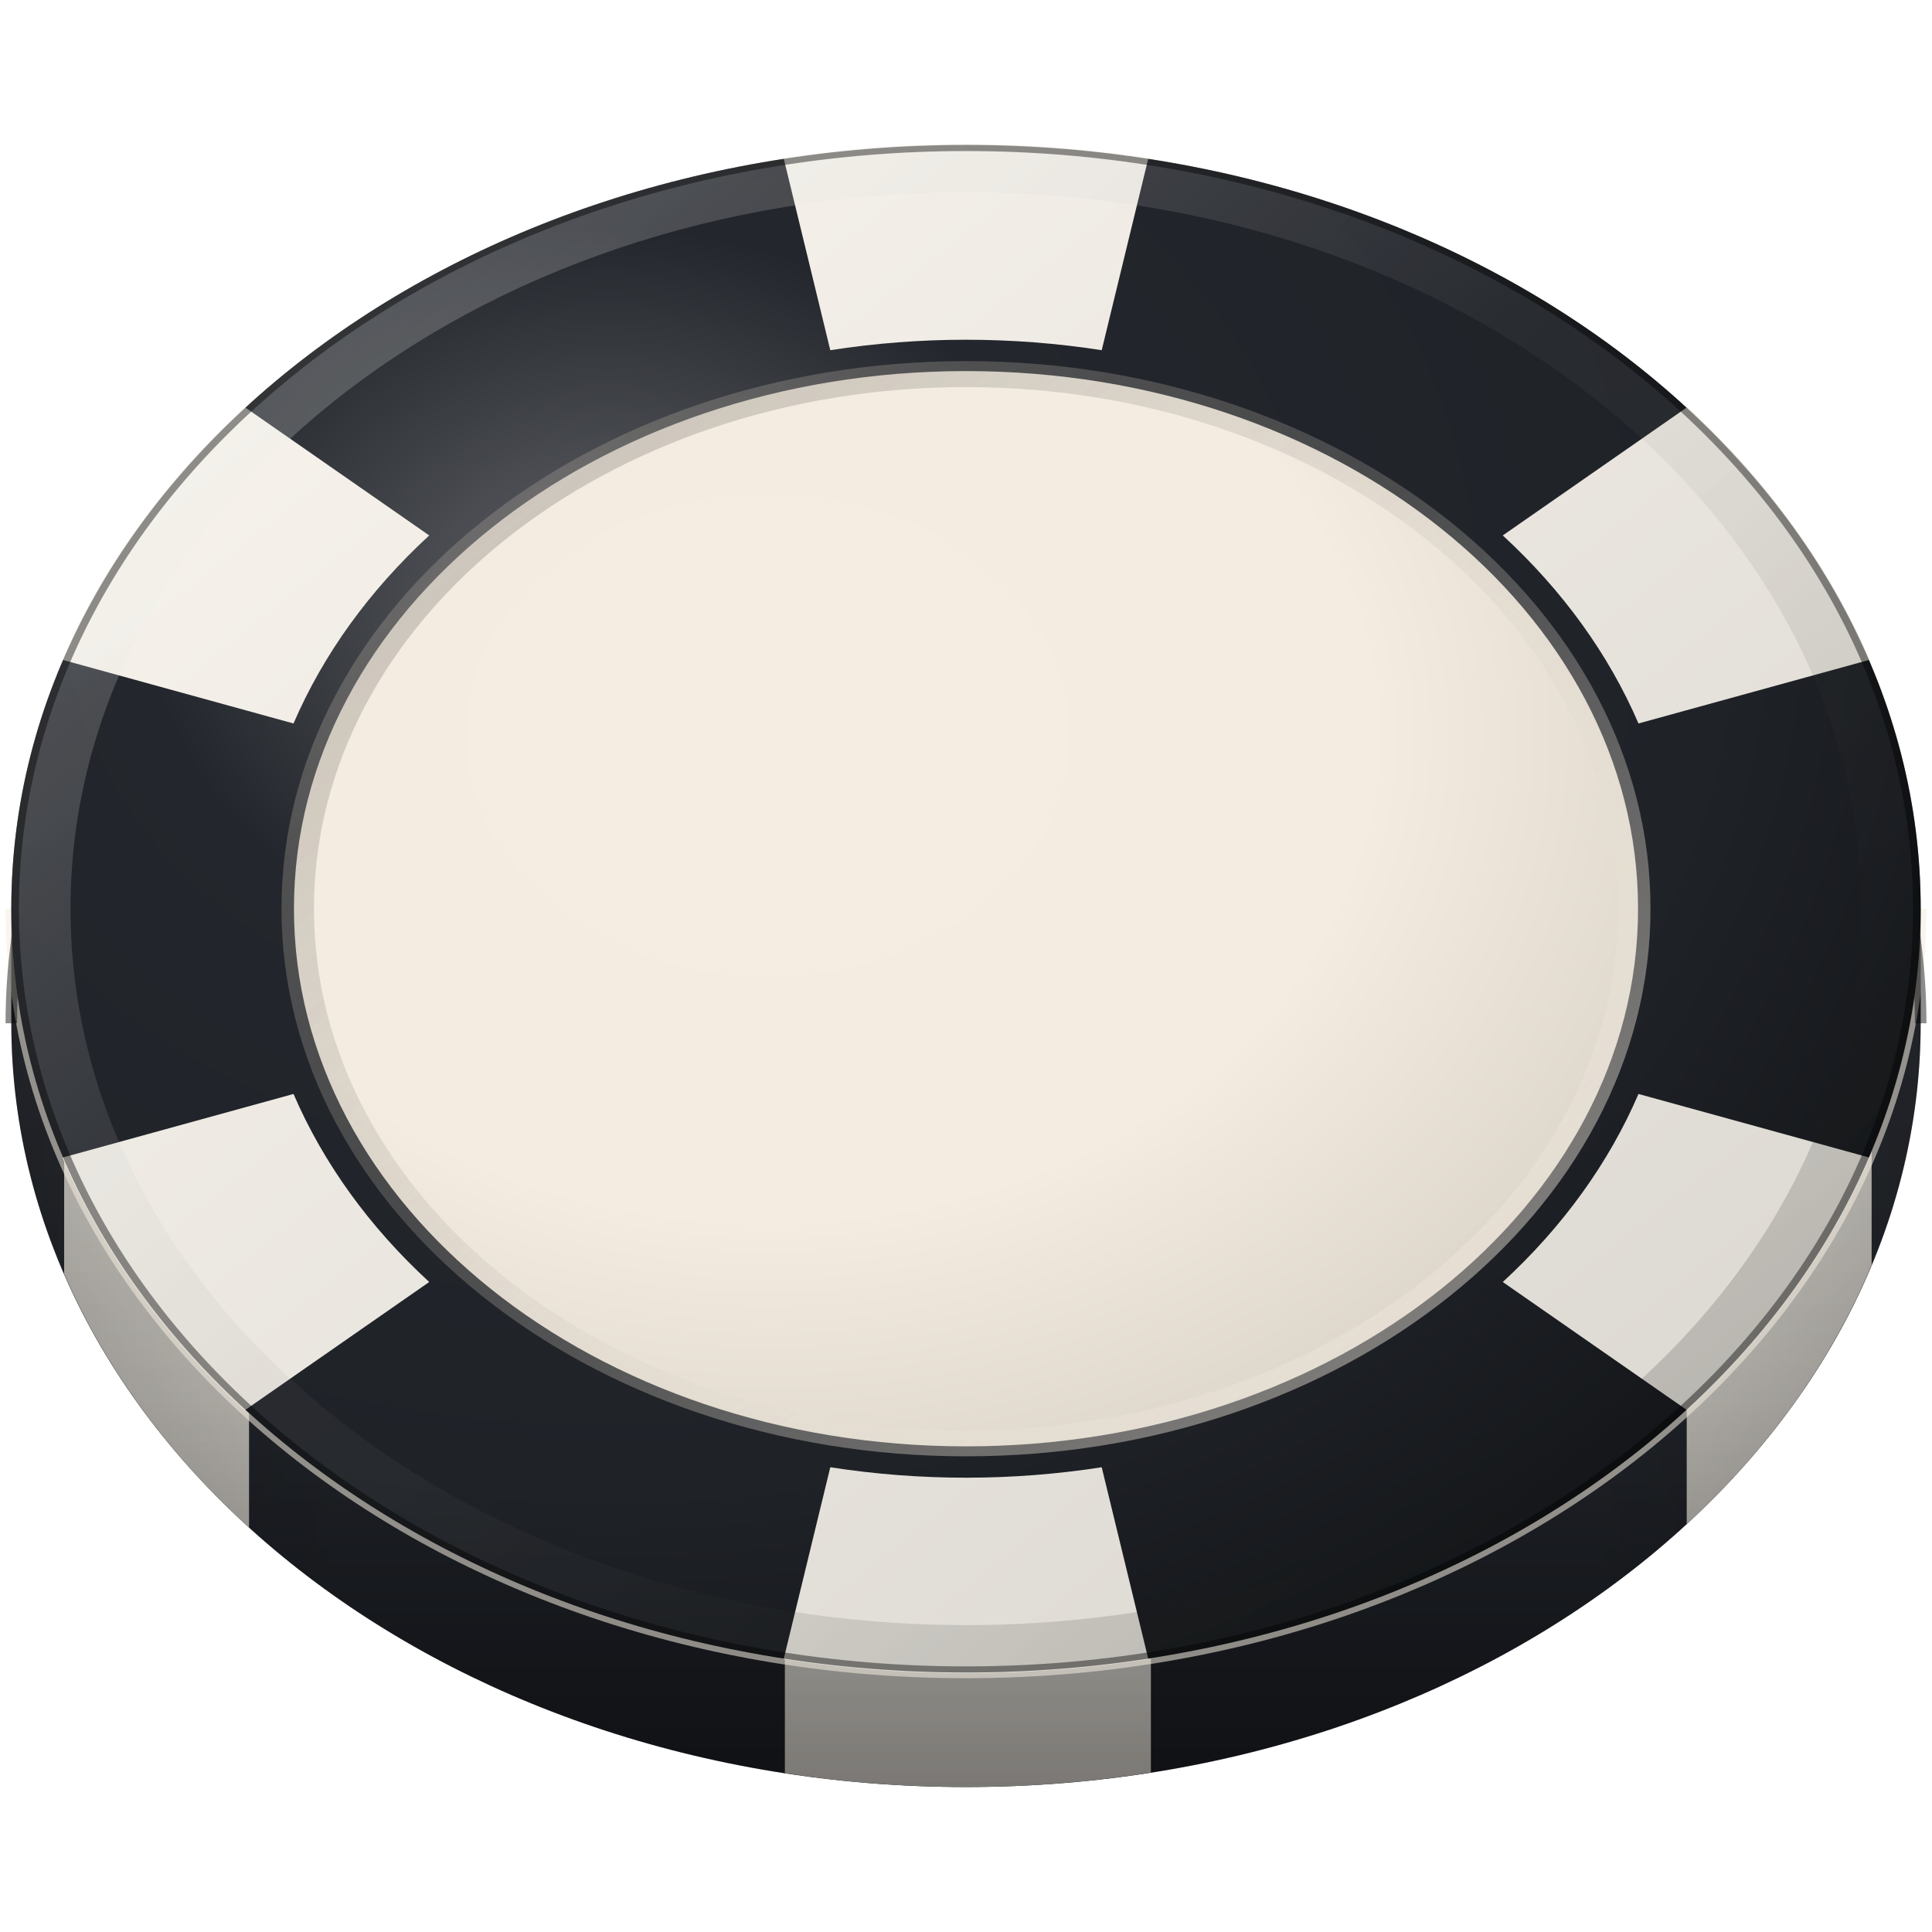
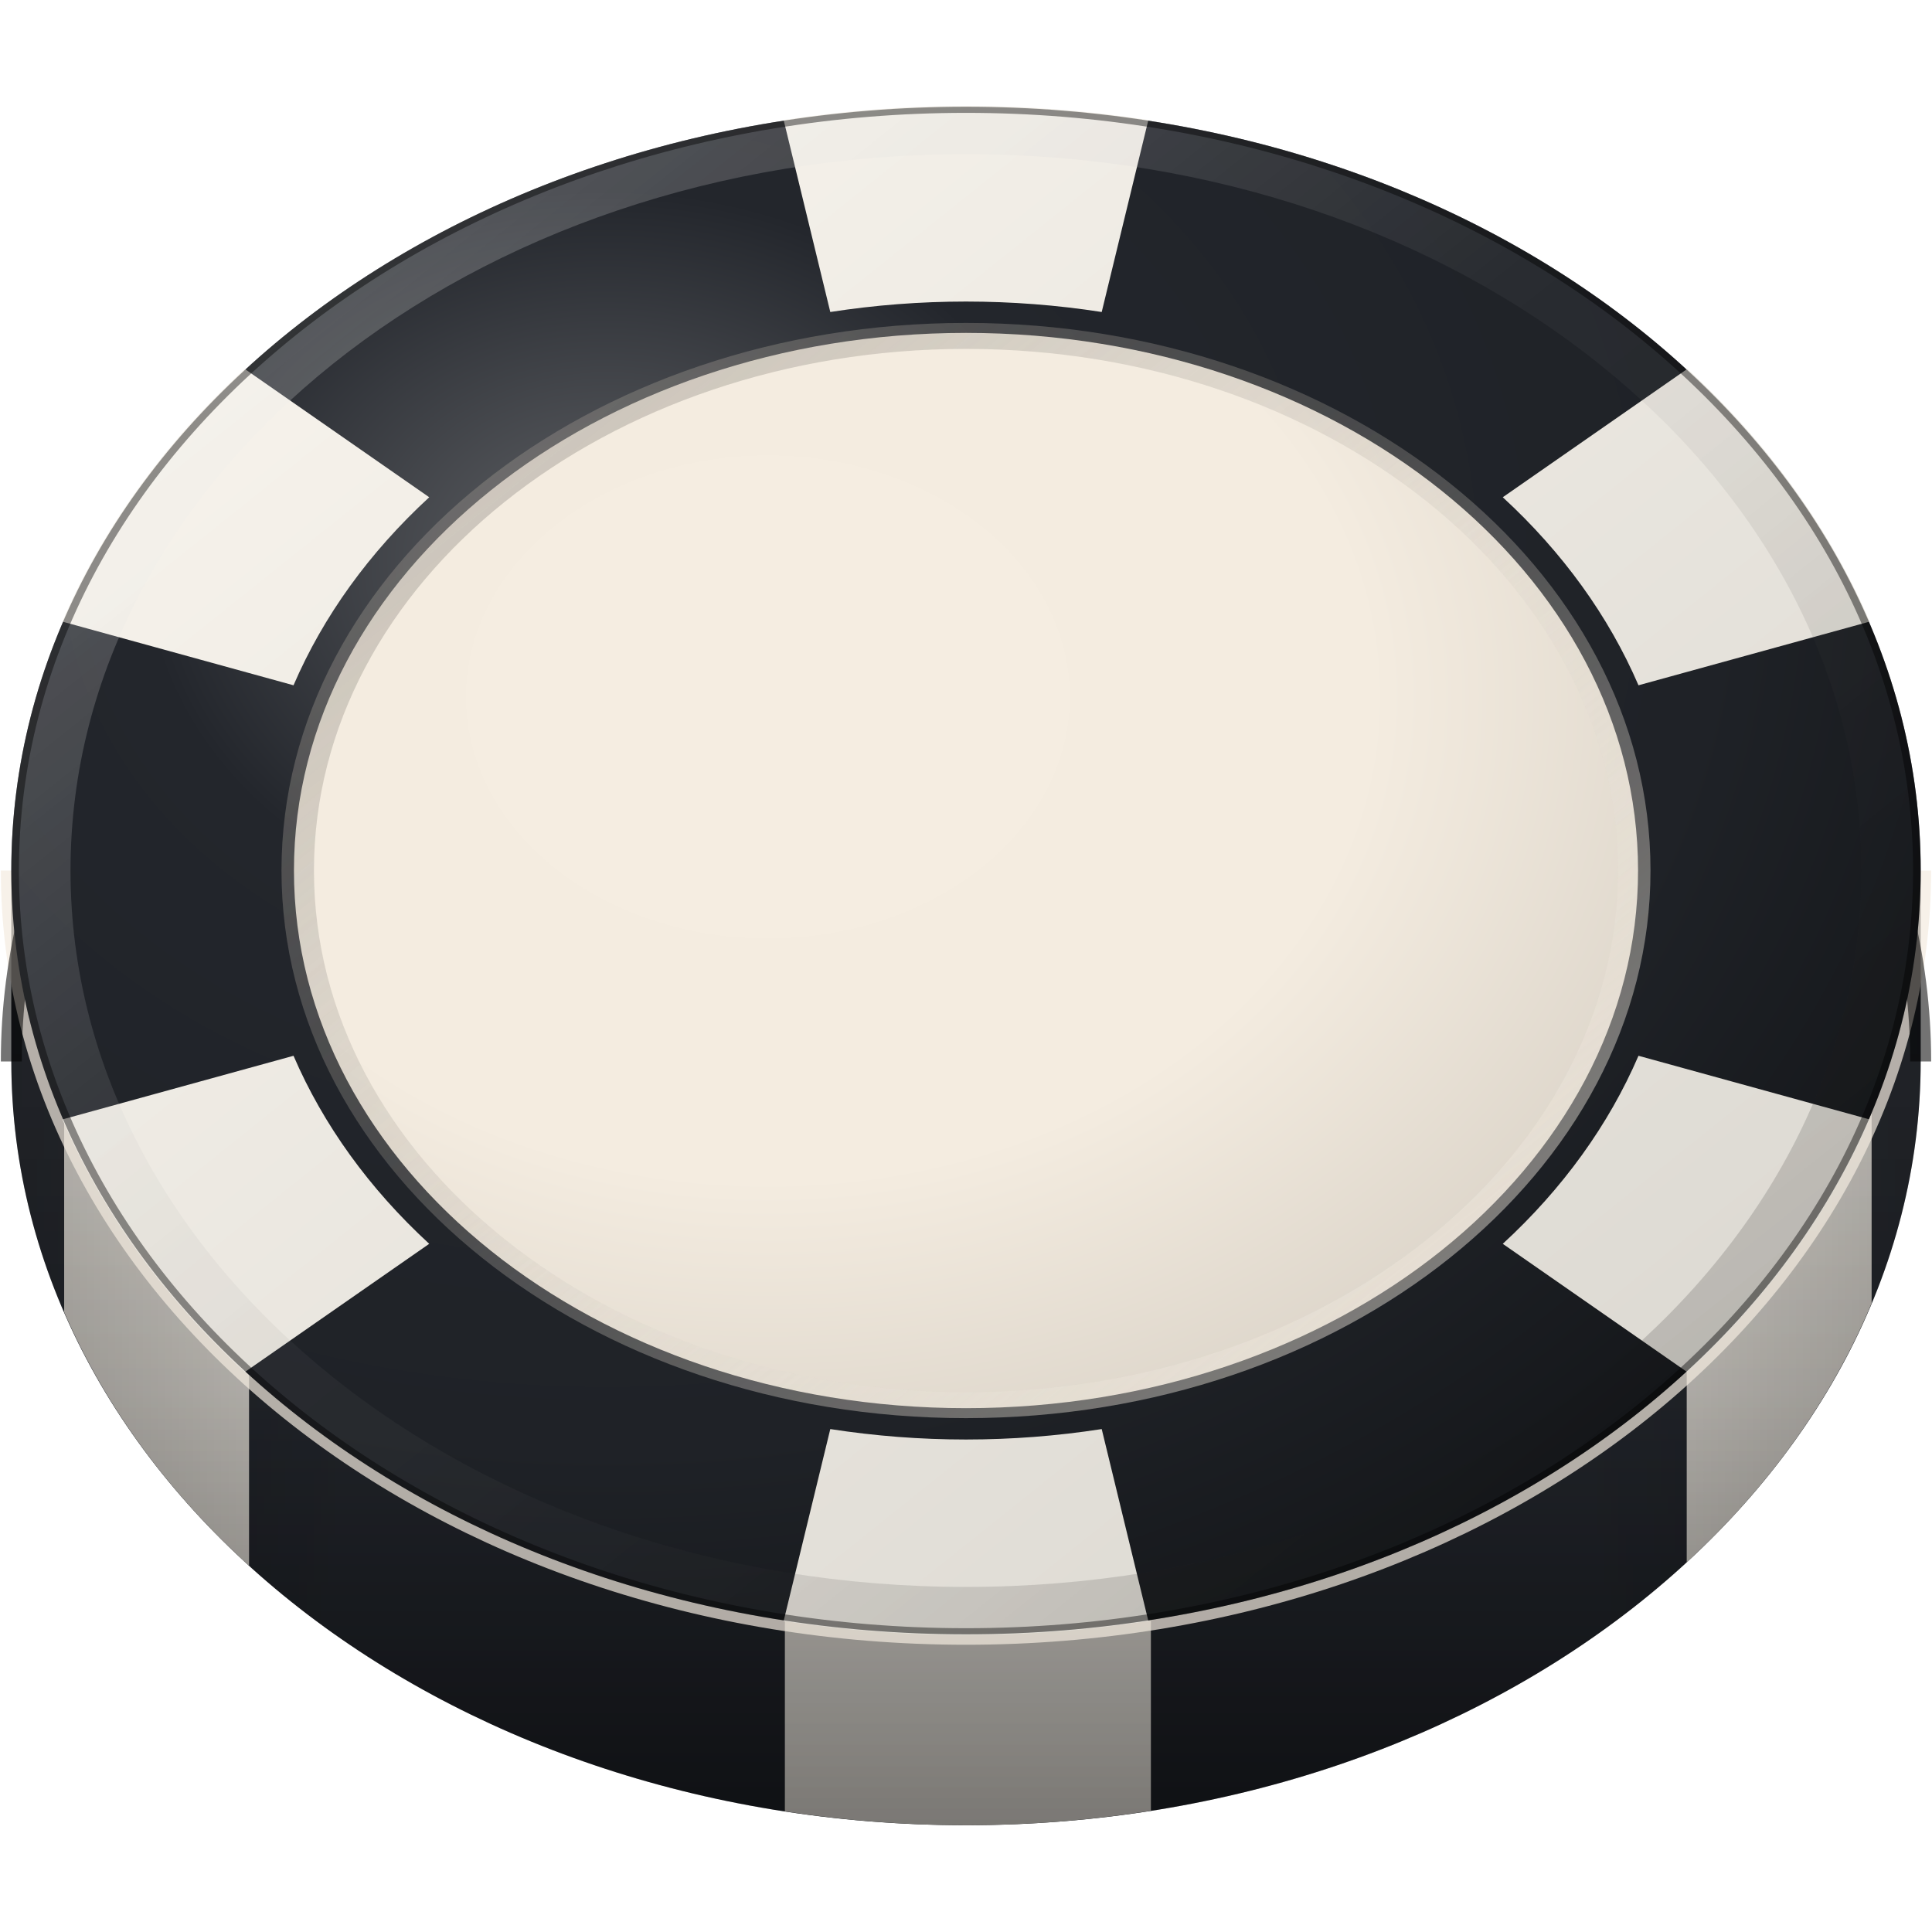
<svg xmlns="http://www.w3.org/2000/svg" width="1024" height="1024" viewBox="0 0 1024 1024">
  <defs>
    <radialGradient id="body" gradientUnits="userSpaceOnUse" cx="322.0" cy="307.0" r="819.7">
      <stop offset="0.000" stop-color="#606266" />
      <stop offset="0.300" stop-color="#23262c" />
      <stop offset="0.720" stop-color="#1f2227" />
      <stop offset="1.000" stop-color="#131518" />
    </radialGradient>
    <radialGradient id="inlay" gradientUnits="userSpaceOnUse" cx="407.0" cy="397.0" r="581.9">
      <stop offset="0.000" stop-color="#f5ede1" />
      <stop offset="0.550" stop-color="#f4ece0" />
      <stop offset="1.000" stop-color="#d6cfc4" />
    </radialGradient>
    <linearGradient id="ins" gradientUnits="userSpaceOnUse" x1="6.0" y1="6.0" x2="1018.0" y2="1018.0">
      <stop offset="0.000" stop-color="#fbf7f0" stop-opacity="1.00" />
      <stop offset="1.000" stop-color="#d8d5ce" stop-opacity="1.00" />
    </linearGradient>
    <linearGradient id="sheen" gradientUnits="userSpaceOnUse" x1="6.0" y1="6.0" x2="1018.0" y2="1018.0">
      <stop offset="0.000" stop-color="#ffffff" stop-opacity="0.30" />
      <stop offset="0.450" stop-color="#ffffff" stop-opacity="0.05" />
      <stop offset="1.000" stop-color="#ffffff" stop-opacity="0.00" />
    </linearGradient>
    <linearGradient id="shade" gradientUnits="userSpaceOnUse" x1="6.0" y1="6.0" x2="1018.0" y2="1018.0">
      <stop offset="0.000" stop-color="#000000" stop-opacity="0.00" />
      <stop offset="0.550" stop-color="#000000" stop-opacity="0.05" />
      <stop offset="1.000" stop-color="#000000" stop-opacity="0.22" />
    </linearGradient>
    <linearGradient id="stepdark" gradientUnits="userSpaceOnUse" x1="6.0" y1="6.0" x2="1018.0" y2="1018.0">
      <stop offset="0.000" stop-color="#88837c" stop-opacity="0.62" />
      <stop offset="0.550" stop-color="#88837c" stop-opacity="0.10" />
      <stop offset="1.000" stop-color="#88837c" stop-opacity="0.00" />
    </linearGradient>
    <linearGradient id="steplight" gradientUnits="userSpaceOnUse" x1="6.0" y1="6.0" x2="1018.0" y2="1018.0">
      <stop offset="0.000" stop-color="#f6efe4" stop-opacity="0.00" />
      <stop offset="0.450" stop-color="#f6efe4" stop-opacity="0.10" />
      <stop offset="1.000" stop-color="#f6efe4" stop-opacity="0.70" />
    </linearGradient>
-     <linearGradient id="oblband" gradientUnits="userSpaceOnUse" x1="512.0" y1="481.6" x2="512.0" y2="947.2">
+     <linearGradient id="oblband" gradientUnits="userSpaceOnUse" x1="512.0" y1="461.4" x2="512.0" y2="967.4">
      <stop offset="0.000" stop-color="#2d3036" stop-opacity="1.00" />
      <stop offset="0.550" stop-color="#23262c" stop-opacity="1.00" />
      <stop offset="1.000" stop-color="#15171b" stop-opacity="1.00" />
    </linearGradient>
-     <linearGradient id="oblins" gradientUnits="userSpaceOnUse" x1="512.0" y1="481.6" x2="512.0" y2="947.2">
+     <linearGradient id="oblins" gradientUnits="userSpaceOnUse" x1="512.0" y1="461.4" x2="512.0" y2="967.4">
      <stop offset="0.000" stop-color="#fbf7ef" stop-opacity="1.00" />
      <stop offset="1.000" stop-color="#a29f9a" stop-opacity="1.00" />
    </linearGradient>
-     <linearGradient id="oblshade" gradientUnits="userSpaceOnUse" x1="512.0" y1="481.6" x2="512.0" y2="947.2">
+     <linearGradient id="oblshade" gradientUnits="userSpaceOnUse" x1="512.0" y1="461.4" x2="512.0" y2="967.4">
      <stop offset="0.000" stop-color="#000000" stop-opacity="0.00" />
      <stop offset="0.550" stop-color="#000000" stop-opacity="0.06" />
      <stop offset="1.000" stop-color="#000000" stop-opacity="0.22" />
    </linearGradient>
    <linearGradient id="oblside" gradientUnits="userSpaceOnUse" x1="6.0" y1="512.0" x2="1018.0" y2="512.0">
      <stop offset="0.000" stop-color="#000000" stop-opacity="0.22" />
      <stop offset="0.180" stop-color="#000000" stop-opacity="0.03" />
      <stop offset="0.820" stop-color="#000000" stop-opacity="0.03" />
      <stop offset="1.000" stop-color="#000000" stop-opacity="0.22" />
    </linearGradient>
  </defs>
-   <path d="M 6.00 481.64 A 506.00 404.80 0 0 0 1018.00 481.64 L 1018.00 542.36 A 506.00 404.80 0 0 1 6.00 542.36 Z" fill="url(#oblband)" />
-   <path d="M 34.00 614.43 A 506.00 404.80 0 0 0 132.00 748.94 L 132.00 809.66 A 506.00 404.80 0 0 1 34.00 675.15 Z" fill="url(#oblins)" />
-   <path d="M 416.00 879.09 A 506.00 404.80 0 0 0 610.00 878.78 L 610.00 939.50 A 506.00 404.80 0 0 1 416.00 939.81 Z" fill="url(#oblins)" />
-   <path d="M 894.00 747.11 A 506.00 404.80 0 0 0 992.00 609.73 L 992.00 670.45 A 506.00 404.80 0 0 1 894.00 807.83 Z" fill="url(#oblins)" />
-   <path d="M 6.00 481.64 A 506.00 404.80 0 0 0 1018.00 481.64 L 1018.00 542.36 A 506.00 404.80 0 0 1 6.00 542.36 Z" fill="url(#oblshade)" />
-   <path d="M 6.00 481.64 A 506.00 404.80 0 0 0 1018.00 481.64 L 1018.00 542.36 A 506.00 404.80 0 0 1 6.00 542.36 Z" fill="url(#oblside)" />
-   <path d="M 6.00 481.64 A 506.00 404.80 0 0 0 1018.00 481.64" fill="none" stroke="#f4ece0" stroke-opacity="0.55" stroke-width="6.1" />
-   <path d="M 1018.00 542.36 A 506.00 404.80 0 0 0 6.00 542.36" fill="none" stroke="#000000" stroke-opacity="0.45" stroke-width="6.1" />
-   <g transform="translate(0 72.04) scale(1 0.8)">
+   <path d="M 6.00 461.40 A 506.00 404.80 0 0 0 1018.00 461.40 L 1018.00 562.60 A 506.00 404.80 0 0 1 6.00 562.60 Z" fill="url(#oblband)" />
+   <path d="M 34.00 594.19 A 506.00 404.80 0 0 0 132.00 728.70 L 132.00 829.90 A 506.00 404.80 0 0 1 34.00 695.39 Z" fill="url(#oblins)" />
+   <path d="M 416.00 858.85 A 506.00 404.80 0 0 0 610.00 858.54 L 610.00 959.74 A 506.00 404.80 0 0 1 416.00 960.05 Z" fill="url(#oblins)" />
+   <path d="M 894.00 726.87 A 506.00 404.80 0 0 0 992.00 589.49 L 992.00 690.69 A 506.00 404.80 0 0 1 894.00 828.07 Z" fill="url(#oblins)" />
+   <path d="M 6.00 461.40 A 506.00 404.80 0 0 0 1018.00 461.40 L 1018.00 562.60 A 506.00 404.80 0 0 1 6.00 562.60 Z" fill="url(#oblshade)" />
+   <path d="M 6.00 461.40 A 506.00 404.80 0 0 0 1018.00 461.40 L 1018.00 562.60 A 506.00 404.80 0 0 1 6.00 562.60 Z" fill="url(#oblside)" />
+   <path d="M 6.00 461.40 A 506.00 404.80 0 0 0 1018.00 461.40" fill="none" stroke="#f4ece0" stroke-opacity="0.70" stroke-width="11.1" />
+   <path d="M 1018.00 562.60 A 506.00 404.80 0 0 0 6.00 562.60" fill="none" stroke="#000000" stroke-opacity="0.55" stroke-width="11.1" />
+   <g transform="translate(0 51.80) scale(1 0.8)">
    <circle cx="512.0" cy="512.0" r="506.0" fill="url(#body)" />
    <path d="M 415.35 14.80 A 506.51 506.51 0 0 1 608.65 14.80 L 583.93 141.96 A 376.97 376.97 0 0 0 440.07 141.96 Z" fill="url(#ins)" />
    <path d="M 894.26 179.70 A 506.51 506.51 0 0 1 990.91 347.10 L 868.43 389.27 A 376.97 376.97 0 0 0 796.50 264.69 Z" fill="url(#ins)" />
    <path d="M 990.91 676.90 A 506.51 506.51 0 0 1 894.26 844.30 L 796.50 759.31 A 376.97 376.97 0 0 0 868.43 634.73 Z" fill="url(#ins)" />
    <path d="M 608.65 1009.20 A 506.51 506.51 0 0 1 415.35 1009.20 L 440.07 882.04 A 376.97 376.97 0 0 0 583.93 882.04 Z" fill="url(#ins)" />
    <path d="M 129.74 844.30 A 506.51 506.51 0 0 1 33.09 676.90 L 155.57 634.73 A 376.97 376.97 0 0 0 227.50 759.31 Z" fill="url(#ins)" />
    <path d="M 33.09 347.10 A 506.51 506.51 0 0 1 129.74 179.70 L 227.50 264.69 A 376.97 376.97 0 0 0 155.57 389.27 Z" fill="url(#ins)" />
    <circle cx="512.0" cy="512.0" r="356.2" fill="url(#inlay)" />
    <path d="M 874.80 512.00 A 362.80 362.80 0 1 1 149.20 512.00 A 362.80 362.80 0 1 1 874.80 512.00 Z M 857.60 512.00 A 345.60 345.60 0 1 1 166.40 512.00 A 345.60 345.60 0 1 1 857.60 512.00 Z" fill="url(#stepdark)" fill-rule="evenodd" />
    <path d="M 874.80 512.00 A 362.80 362.80 0 1 1 149.20 512.00 A 362.80 362.80 0 1 1 874.80 512.00 Z M 857.60 512.00 A 345.60 345.60 0 1 1 166.40 512.00 A 345.60 345.60 0 1 1 857.60 512.00 Z" fill="url(#steplight)" fill-rule="evenodd" />
    <path d="M 1018.00 512.00 A 506.00 506.00 0 1 1 6.00 512.00 A 506.00 506.00 0 1 1 1018.00 512.00 Z M 986.63 512.00 A 474.63 474.63 0 1 1 37.37 512.00 A 474.63 474.63 0 1 1 986.63 512.00 Z" fill="url(#sheen)" fill-rule="evenodd" />
    <path d="M 1018.00 512.00 A 506.00 506.00 0 1 1 6.00 512.00 A 506.00 506.00 0 1 1 1018.00 512.00 Z M 986.63 512.00 A 474.63 474.63 0 1 1 37.37 512.00 A 474.63 474.63 0 1 1 986.63 512.00 Z" fill="url(#shade)" fill-rule="evenodd" />
    <circle cx="512.0" cy="512.0" r="504.0" fill="none" stroke="#000000" stroke-opacity="0.42" stroke-width="4.05" />
  </g>
</svg>
